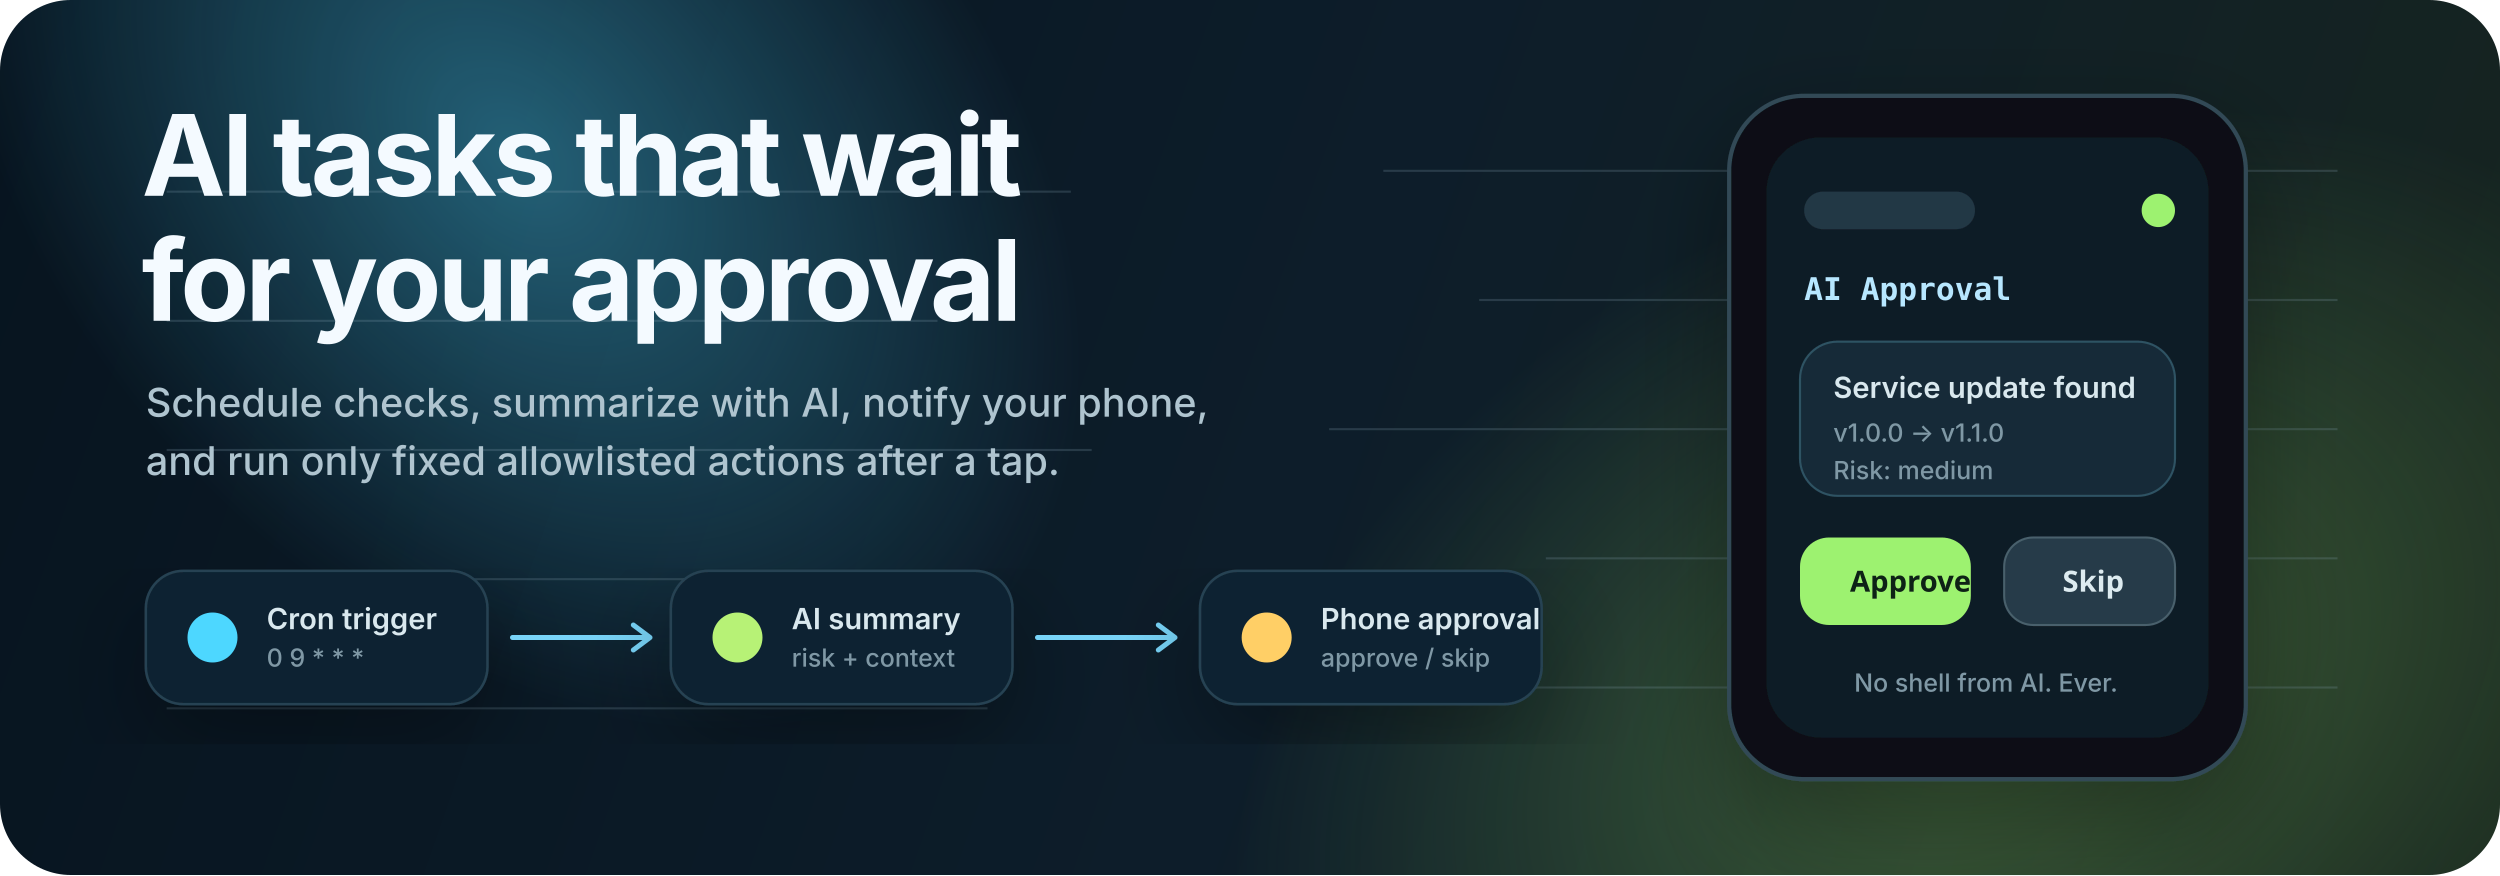
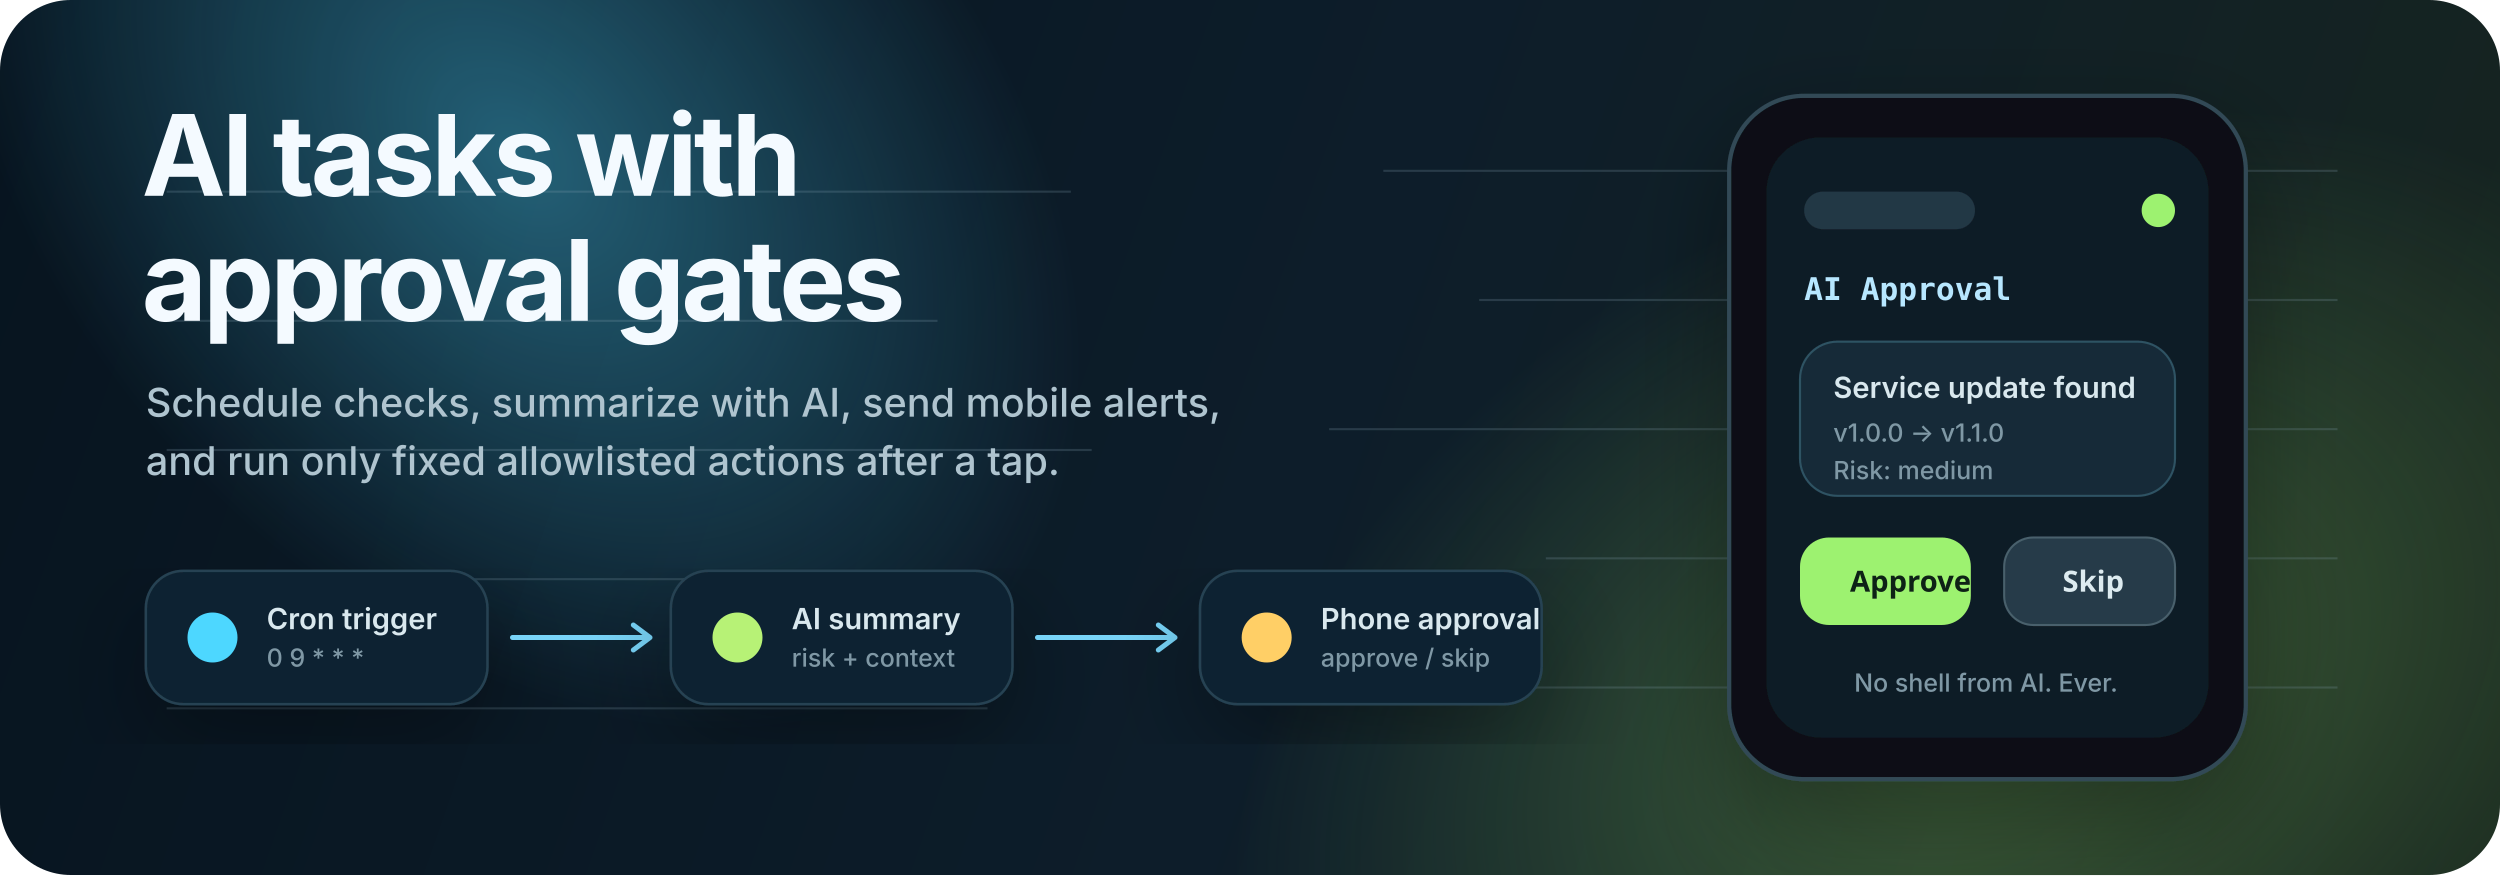
<svg xmlns="http://www.w3.org/2000/svg" width="1200" height="420" viewBox="0 0 1200 420" fill="none" role="img" aria-labelledby="title desc">
  <defs>
    <linearGradient id="bg" x1="0" y1="0" x2="1200" y2="420" gradientUnits="userSpaceOnUse">
      <stop offset="0" stop-color="#07141F" />
      <stop offset="0.52" stop-color="#0D1D2A" />
      <stop offset="1" stop-color="#17251F" />
    </linearGradient>
    <radialGradient id="glowA" cx="0" cy="0" r="1" gradientUnits="userSpaceOnUse" gradientTransform="translate(248 74) rotate(47) scale(320 220)">
      <stop stop-color="#4DD7FF" stop-opacity="0.38" />
      <stop offset="1" stop-color="#4DD7FF" stop-opacity="0" />
    </radialGradient>
    <radialGradient id="glowB" cx="0" cy="0" r="1" gradientUnits="userSpaceOnUse" gradientTransform="translate(952 340) rotate(154) scale(380 260)">
      <stop stop-color="#A6F26B" stop-opacity="0.3" />
      <stop offset="1" stop-color="#A6F26B" stop-opacity="0" />
    </radialGradient>
    <filter id="softShadow" x="-30%" y="-30%" width="160%" height="160%">
      <feDropShadow dx="0" dy="18" stdDeviation="24" flood-color="#000" flood-opacity="0.34" />
    </filter>
    <style>
      .title{font:700 54px ui-sans-serif,system-ui,-apple-system,Segoe UI,sans-serif;fill:#F4FAFF;letter-spacing:-1.8px}
      .sub{font:500 19px ui-sans-serif,system-ui,-apple-system,Segoe UI,sans-serif;fill:#AFC4CF}
      .mono{font:600 15px ui-monospace,SFMono-Regular,Menlo,monospace;fill:#B7E7FF}
      .small{font:600 14px ui-sans-serif,system-ui,-apple-system,Segoe UI,sans-serif;fill:#D9E8EE}
      .muted{font:500 12px ui-sans-serif,system-ui,-apple-system,Segoe UI,sans-serif;fill:#7F98A5}
      .card{fill:#0F2432;stroke:#284353;stroke-width:1.2}
      .line{stroke:#78D4F8;stroke-width:2.4;stroke-linecap:round;stroke-linejoin:round}
      .accent{fill:#9DF26F}
    </style>
  </defs>
  <rect width="1200" height="420" rx="34" fill="url(#bg)" />
  <rect width="1200" height="420" rx="34" fill="url(#glowA)" />
  <rect width="1200" height="420" rx="34" fill="url(#glowB)" />
  <g opacity="0.22">
    <path d="M80 92H514M80 154H450M80 216H524M80 278H402M80 340H474" stroke="#87A6B5" stroke-width="1" />
    <path d="M664 82H1122M710 144H1122M638 206H1122M742 268H1122M690 330H1122" stroke="#87A6B5" stroke-width="1" />
  </g>
-   <text class="title" x="68" y="94">AI tasks that wait</text>
-   <text class="title" x="68" y="154">for your approval</text>
-   <text class="sub" x="70" y="200">Schedule checks, summarize with AI, notify your phone,</text>
+   <text class="title" x="68" y="94">AI tasks with</text>
+   <text class="title" x="68" y="154">approval gates</text>
+   <text class="sub" x="70" y="200">Schedule checks, summarize with AI, send mobile alerts,</text>
  <text class="sub" x="70" y="228">and run only fixed allowlisted actions after a tap.</text>
  <g transform="translate(70 274)">
    <rect class="card" width="164" height="64" rx="18" filter="url(#softShadow)" />
    <circle cx="32" cy="32" r="12" fill="#4DD7FF" />
    <text class="small" x="58" y="28">Cron trigger</text>
    <text class="muted" x="58" y="46">0 9 * * *</text>
  </g>
  <path class="line" d="M246 306H310" />
  <path class="line" d="M304 300L312 306L304 312" />
  <g transform="translate(322 274)">
    <rect class="card" width="164" height="64" rx="18" filter="url(#softShadow)" />
    <circle cx="32" cy="32" r="12" fill="#B7F276" />
    <text class="small" x="58" y="28">AI summary</text>
    <text class="muted" x="58" y="46">risk + context</text>
  </g>
  <path class="line" d="M498 306H562" />
  <path class="line" d="M556 300L564 306L556 312" />
  <g transform="translate(576 274)">
    <rect class="card" width="164" height="64" rx="18" filter="url(#softShadow)" />
    <circle cx="32" cy="32" r="12" fill="#FFCF66" />
    <text class="small" x="58" y="28">Phone approval</text>
    <text class="muted" x="58" y="46">approve / skip</text>
  </g>
  <g transform="translate(830 46)" filter="url(#softShadow)">
    <rect x="0" y="0" width="248" height="328" rx="36" fill="#0A1117" stroke="#324A57" stroke-width="2" />
    <rect x="18" y="20" width="212" height="288" rx="26" fill="#101E28" />
    <rect x="36" y="46" width="82" height="18" rx="9" fill="#223744" />
    <circle cx="206" cy="55" r="8" fill="#9DF26F" />
    <text class="mono" x="36" y="98">AI Approval</text>
    <rect x="34" y="118" width="180" height="74" rx="18" fill="#172B38" stroke="#2F5364" />
    <text class="small" x="50" y="145">Service update found</text>
    <text class="muted" x="50" y="166">v1.0.0 → v1.1.0</text>
    <text class="muted" x="50" y="184">Risk: medium</text>
    <rect x="34" y="212" width="82" height="42" rx="14" fill="#9DF26F" />
    <text x="58" y="238" font-family="ui-sans-serif,system-ui" font-size="14" font-weight="800" fill="#102016">Approve</text>
    <rect x="132" y="212" width="82" height="42" rx="14" fill="#263B48" stroke="#48606C" />
    <text x="160" y="238" font-family="ui-sans-serif,system-ui" font-size="14" font-weight="700" fill="#DDEBF0">Skip</text>
    <text class="muted" x="60" y="286">No shell from AI. Ever.</text>
  </g>
</svg>
